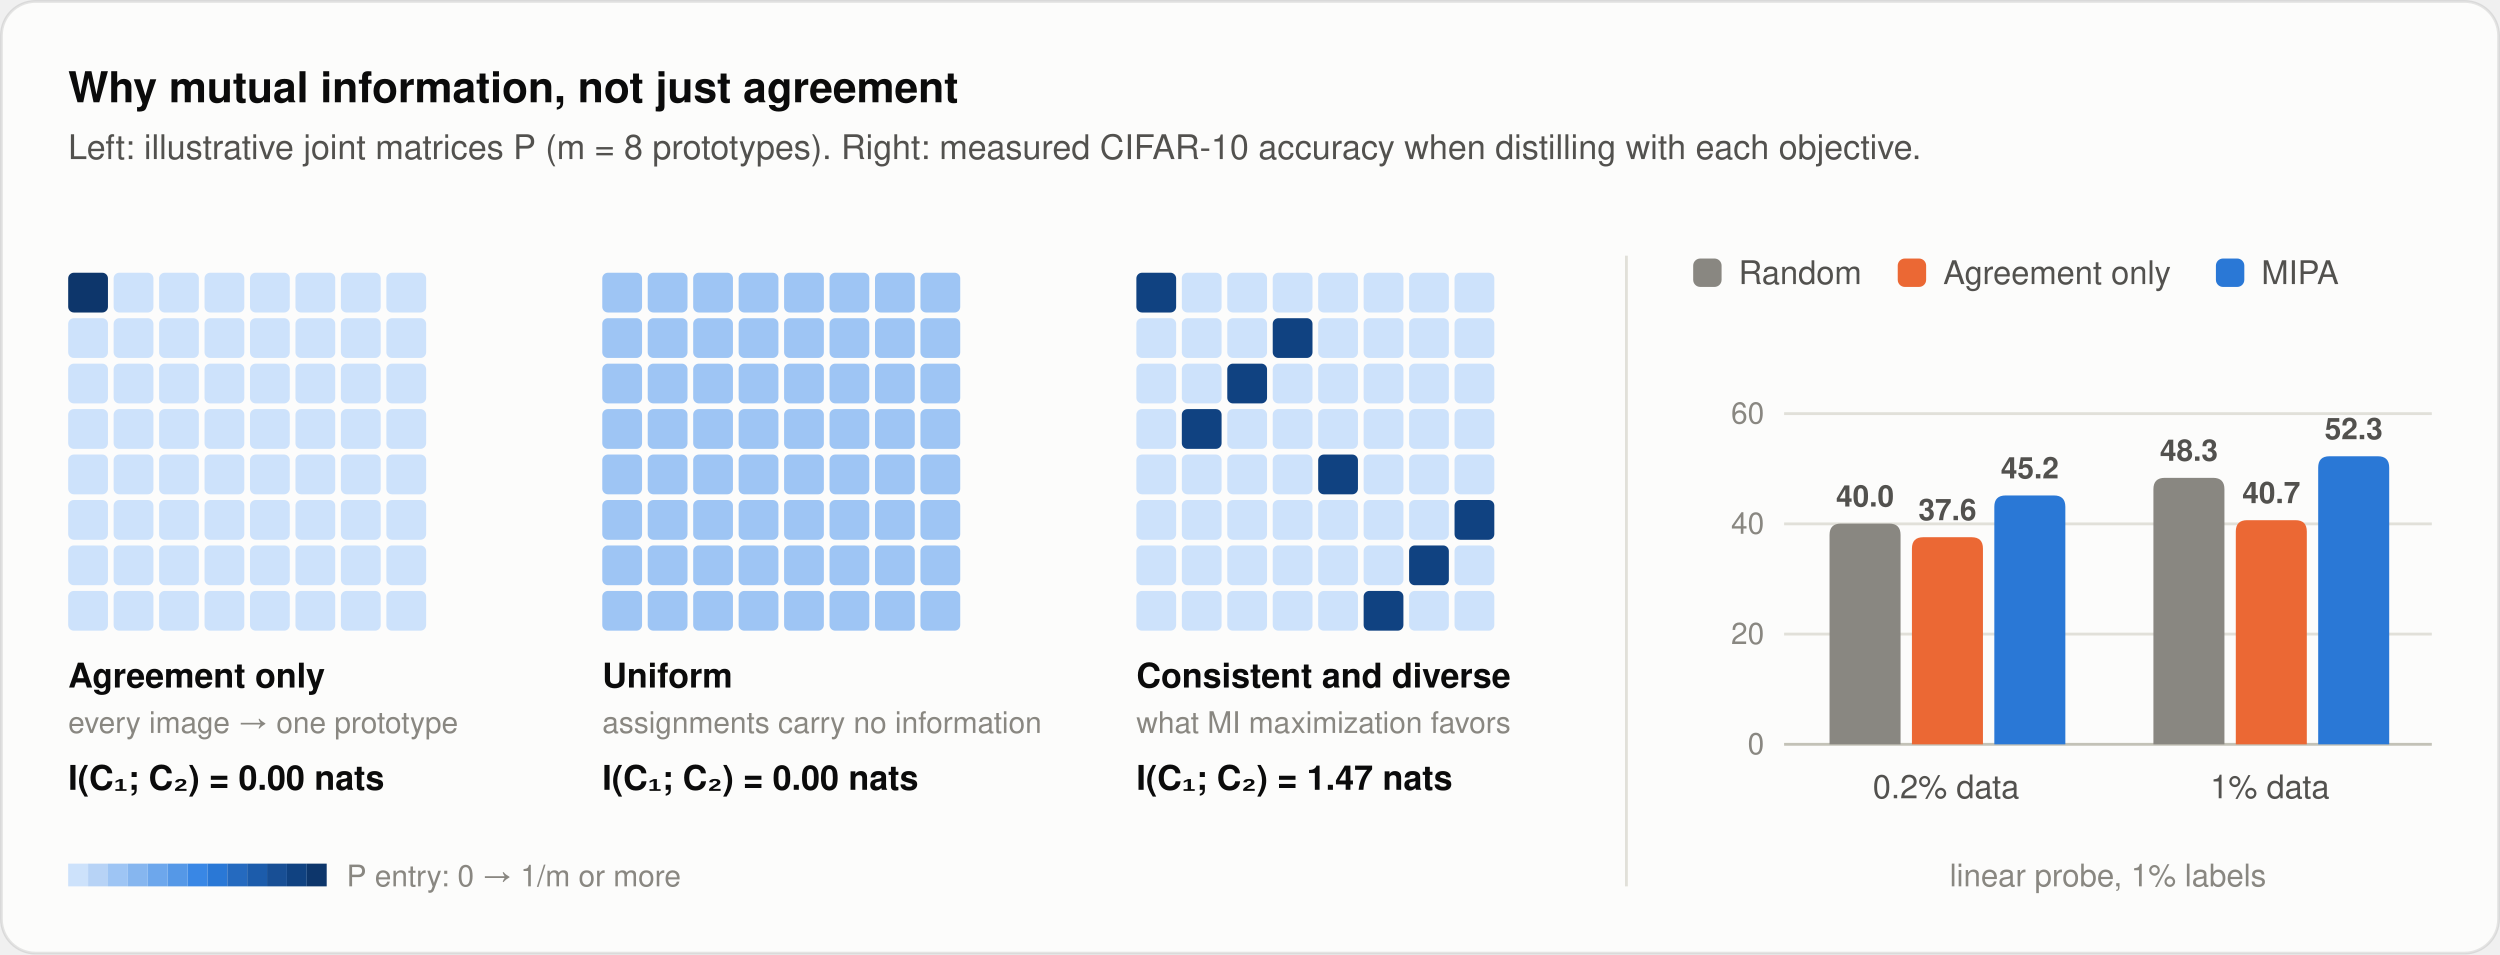
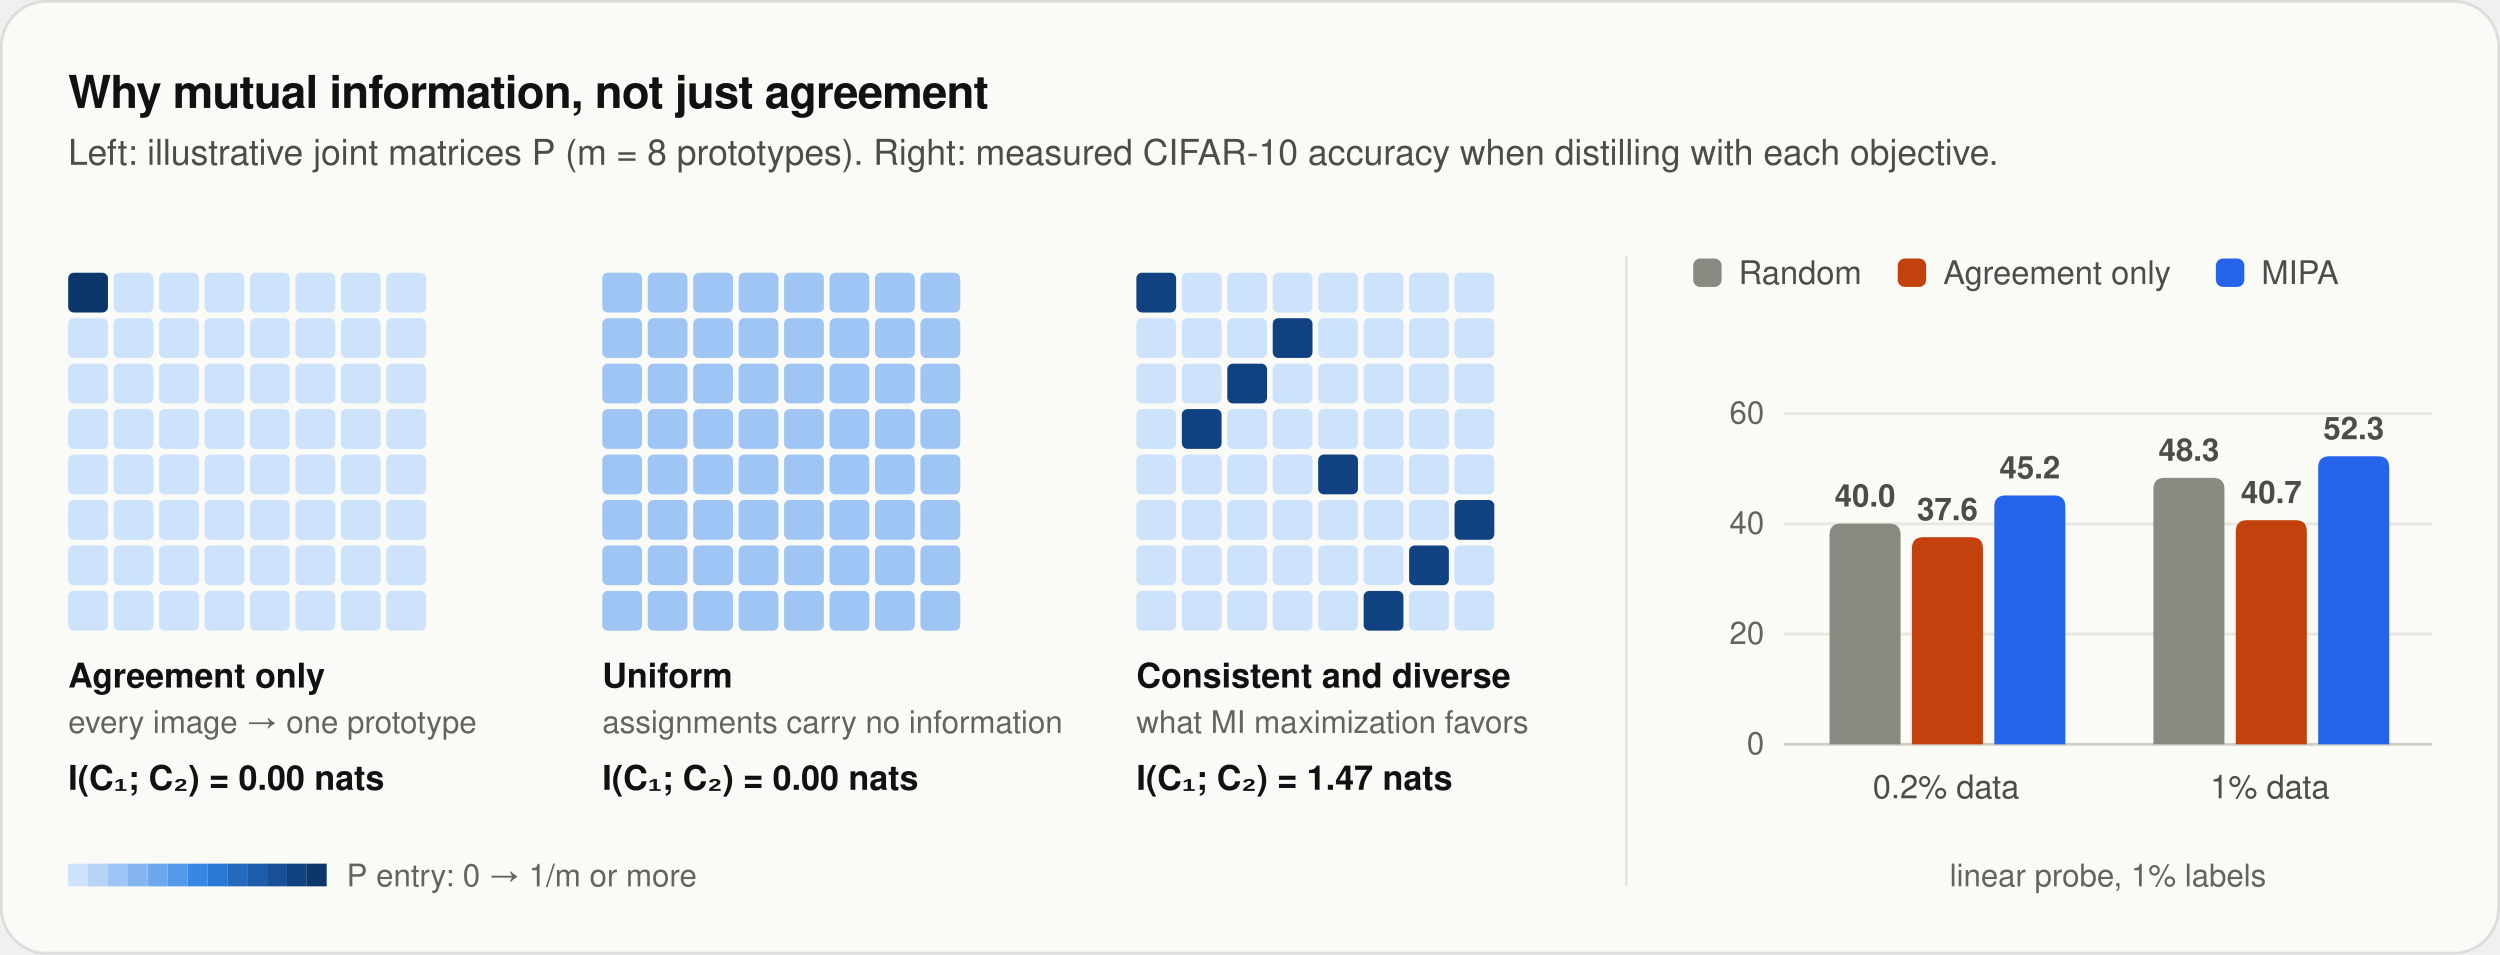
<svg xmlns="http://www.w3.org/2000/svg" viewBox="0 0 880 336" width="880" height="336" role="img" aria-label="Left: illustrative joint assignment matrices for collapse, uniform and consistent-and-diverse assignments with their mutual information. Right: CIFAR-10 accuracy for Random, agreement-only and MIPA distillation. Agreement only collapses and lands below Random; adding the entropy terms of MI recovers and exceeds it.">
-   <style>text{font-family:system-ui, -apple-system, 'Segoe UI', Helvetica, Arial, sans-serif}.onblue{fill:#fff}.plate{fill:#fff}.px{image-rendering:pixelated;image-rendering:crisp-edges}.surface{fill:#fcfcfb}.bd{stroke:#0b0b0b;stroke-opacity:.10}.ink{fill:#0b0b0b}.ink2{fill:#52514e}.muted{fill:#898781}.s-grid{stroke:#e1e0d9}.s-axis{stroke:#c3c2b7}.s-ink2{stroke:#52514e}.f-ink2{fill:#52514e}.blue{fill:#2a78d6}.s-blue{stroke:#2a78d6}.orange{fill:#eb6834}.gray{fill:#898781}.s-gray{stroke:#898781}.tile{fill:#0b0b0b;fill-opacity:.035;stroke:#0b0b0b;stroke-opacity:.14}.r0{fill:#cde2fb}.r1{fill:#b7d3f6}.r2{fill:#9ec5f4}.r3{fill:#86b6ef}.r4{fill:#6da7ec}.r5{fill:#5598e7}.r6{fill:#3987e5}.r7{fill:#2a78d6}.r8{fill:#256abf}.r9{fill:#1c5cab}.r10{fill:#184f95}.r11{fill:#104281}.r12{fill:#0d366b}@media (prefers-color-scheme: dark){.surface{fill:#1a1a19}.bd{stroke:#ffffff;stroke-opacity:.10}.ink{fill:#f0efec}.ink2{fill:#c3c2b7}.muted{fill:#898781}.s-grid{stroke:#2c2c2a}.s-axis{stroke:#383835}.s-ink2{stroke:#c3c2b7}.f-ink2{fill:#c3c2b7}.blue{fill:#3987e5}.s-blue{stroke:#3987e5}.orange{fill:#d95926}.gray{fill:#898781}.s-gray{stroke:#898781}.tile{fill:#ffffff;fill-opacity:.05;stroke:#ffffff;stroke-opacity:.14}.r0{fill:#0d366b}.r1{fill:#104281}.r2{fill:#184f95}.r3{fill:#1c5cab}.r4{fill:#256abf}.r5{fill:#2a78d6}.r6{fill:#3987e5}.r7{fill:#5598e7}.r8{fill:#6da7ec}.r9{fill:#86b6ef}.r10{fill:#9ec5f4}.r11{fill:#b7d3f6}.r12{fill:#cde2fb}}</style>
+   <style>text{font-family:system-ui, -apple-system, 'Segoe UI', Helvetica, Arial, sans-serif}.plate{fill:#fff}.px{image-rendering:pixelated;image-rendering:crisp-edges}.surface{fill:#fafaf7}.bd{stroke:#101112;stroke-opacity:.10}.ink{fill:#101112}.ink2{fill:#4d4c48}.muted{fill:#64635e}.s-grid{stroke:#e7e6e0}.s-axis{stroke:#cfcec7}.s-ink2{stroke:#4d4c48}.f-ink2{fill:#4d4c48}.blue{fill:#2563eb}.s-blue{stroke:#2563eb}.orange{fill:#c2410c}.gray{fill:#8a8982}.s-gray{stroke:#8a8982}.tile{fill:#101112;fill-opacity:.035;stroke:#101112;stroke-opacity:.14}.blk{fill:#f1f0eb;stroke:#101112;stroke-opacity:.10}.hl{fill:none;stroke:#ffffff;stroke-opacity:.9}.dot{fill:#77766f}.sh{opacity:.10}.onblue{fill:#ffffff}.cblue{color:#2563eb}.cink{color:#101112}.mk-g{fill:#8a8982}.mk-b{fill:#2563eb}.mk-w{fill:#4d4c48}.r0{fill:#cde2fb}.r1{fill:#b7d3f6}.r2{fill:#9ec5f4}.r3{fill:#86b6ef}.r4{fill:#6da7ec}.r5{fill:#5598e7}.r6{fill:#3987e5}.r7{fill:#2a78d6}.r8{fill:#256abf}.r9{fill:#1c5cab}.r10{fill:#184f95}.r11{fill:#104281}.r12{fill:#0d366b}@media (prefers-color-scheme: dark){.surface{fill:#131416}.bd{stroke:#ffffff;stroke-opacity:.10}.ink{fill:#f4f4f1}.ink2{fill:#c8c7c1}.muted{fill:#a09f98}.s-grid{stroke:#25262a}.s-axis{stroke:#34353a}.s-ink2{stroke:#c8c7c1}.f-ink2{fill:#c8c7c1}.blue{fill:#6aa5ff}.s-blue{stroke:#6aa5ff}.orange{fill:#fb923c}.gray{fill:#8b8a84}.s-gray{stroke:#8b8a84}.tile{fill:#ffffff;fill-opacity:.05;stroke:#ffffff;stroke-opacity:.14}.blk{fill:#1b1c1f;stroke:#ffffff;stroke-opacity:.10}.hl{fill:none;stroke:#ffffff;stroke-opacity:.07}.dot{fill:#b9b8b1}.sh{opacity:.45}.onblue{fill:#0b1220}.cblue{color:#6aa5ff}.cink{color:#f4f4f1}.mk-g{fill:#8b8a84}.mk-b{fill:#6aa5ff}.mk-w{fill:#c8c7c1}.r0{fill:#0d366b}.r1{fill:#104281}.r2{fill:#184f95}.r3{fill:#1c5cab}.r4{fill:#256abf}.r5{fill:#2a78d6}.r6{fill:#3987e5}.r7{fill:#5598e7}.r8{fill:#6da7ec}.r9{fill:#86b6ef}.r10{fill:#9ec5f4}.r11{fill:#b7d3f6}.r12{fill:#cde2fb}}@media (prefers-contrast: more){.bd{stroke-opacity:.55}.muted,.ink2{fill:#101112}.s-grid{stroke:#cfcec7}}@media (prefers-color-scheme: dark) and (prefers-contrast: more){.muted,.ink2{fill:#f4f4f1}.s-grid{stroke:#34353a}}</style>
  <defs />
-   <rect x="0.5" y="0.5" width="879.0" height="335.0" rx="12" class="surface bd" />
-   <text x="24.0" y="36.0" class="ink" font-size="15" font-weight="600" text-anchor="start">Why mutual information, not just agreement</text>
-   <text x="24.0" y="56.0" class="ink2" font-size="12" font-weight="400" text-anchor="start">Left: illustrative joint matrices P (m = 8 prototypes). Right: measured CIFAR-10 accuracy when distilling with each objective.</text>
+   <rect x="0.5" y="0.5" width="879.0" height="335.0" rx="16" class="surface bd" />
+   <text x="24.0" y="38.0" class="ink" font-size="16" font-weight="600" text-anchor="start" letter-spacing="-0.25">Why mutual information, not just agreement</text>
+   <text x="24.0" y="58.0" class="ink2" font-size="12.5" font-weight="400" text-anchor="start">Left: illustrative joint matrices P (m = 8 prototypes). Right: measured CIFAR-10 accuracy when distilling with each objective.</text>
  <rect x="24.0" y="96.0" width="14.0" height="14.0" rx="2" class="r12" />
  <rect x="40.0" y="96.0" width="14.0" height="14.0" rx="2" class="r0" />
  <rect x="56.0" y="96.0" width="14.0" height="14.0" rx="2" class="r0" />
  <rect x="72.0" y="96.0" width="14.0" height="14.0" rx="2" class="r0" />
  <rect x="88.0" y="96.0" width="14.0" height="14.0" rx="2" class="r0" />
  <rect x="104.0" y="96.0" width="14.0" height="14.0" rx="2" class="r0" />
  <rect x="120.0" y="96.0" width="14.0" height="14.0" rx="2" class="r0" />
  <rect x="136.0" y="96.0" width="14.0" height="14.0" rx="2" class="r0" />
  <rect x="24.0" y="112.0" width="14.0" height="14.0" rx="2" class="r0" />
  <rect x="40.0" y="112.0" width="14.0" height="14.0" rx="2" class="r0" />
  <rect x="56.0" y="112.0" width="14.0" height="14.0" rx="2" class="r0" />
  <rect x="72.0" y="112.0" width="14.0" height="14.0" rx="2" class="r0" />
  <rect x="88.0" y="112.0" width="14.0" height="14.0" rx="2" class="r0" />
  <rect x="104.0" y="112.0" width="14.0" height="14.0" rx="2" class="r0" />
  <rect x="120.0" y="112.0" width="14.0" height="14.0" rx="2" class="r0" />
  <rect x="136.0" y="112.0" width="14.0" height="14.0" rx="2" class="r0" />
  <rect x="24.0" y="128.0" width="14.0" height="14.0" rx="2" class="r0" />
  <rect x="40.0" y="128.0" width="14.0" height="14.0" rx="2" class="r0" />
  <rect x="56.0" y="128.0" width="14.0" height="14.0" rx="2" class="r0" />
  <rect x="72.0" y="128.0" width="14.0" height="14.0" rx="2" class="r0" />
  <rect x="88.0" y="128.0" width="14.0" height="14.0" rx="2" class="r0" />
  <rect x="104.0" y="128.0" width="14.0" height="14.0" rx="2" class="r0" />
  <rect x="120.0" y="128.0" width="14.0" height="14.0" rx="2" class="r0" />
  <rect x="136.0" y="128.0" width="14.0" height="14.0" rx="2" class="r0" />
  <rect x="24.0" y="144.0" width="14.0" height="14.0" rx="2" class="r0" />
  <rect x="40.0" y="144.0" width="14.0" height="14.0" rx="2" class="r0" />
  <rect x="56.0" y="144.0" width="14.0" height="14.0" rx="2" class="r0" />
  <rect x="72.0" y="144.0" width="14.0" height="14.0" rx="2" class="r0" />
  <rect x="88.0" y="144.0" width="14.0" height="14.0" rx="2" class="r0" />
  <rect x="104.0" y="144.0" width="14.0" height="14.0" rx="2" class="r0" />
  <rect x="120.0" y="144.0" width="14.0" height="14.0" rx="2" class="r0" />
  <rect x="136.0" y="144.0" width="14.0" height="14.0" rx="2" class="r0" />
  <rect x="24.0" y="160.0" width="14.0" height="14.0" rx="2" class="r0" />
  <rect x="40.0" y="160.0" width="14.0" height="14.0" rx="2" class="r0" />
  <rect x="56.0" y="160.0" width="14.0" height="14.0" rx="2" class="r0" />
  <rect x="72.0" y="160.0" width="14.0" height="14.0" rx="2" class="r0" />
  <rect x="88.0" y="160.0" width="14.0" height="14.0" rx="2" class="r0" />
  <rect x="104.0" y="160.0" width="14.0" height="14.0" rx="2" class="r0" />
  <rect x="120.0" y="160.0" width="14.0" height="14.0" rx="2" class="r0" />
  <rect x="136.0" y="160.0" width="14.0" height="14.0" rx="2" class="r0" />
  <rect x="24.0" y="176.0" width="14.0" height="14.0" rx="2" class="r0" />
  <rect x="40.0" y="176.0" width="14.0" height="14.0" rx="2" class="r0" />
  <rect x="56.0" y="176.0" width="14.0" height="14.0" rx="2" class="r0" />
  <rect x="72.0" y="176.0" width="14.0" height="14.0" rx="2" class="r0" />
  <rect x="88.0" y="176.0" width="14.0" height="14.0" rx="2" class="r0" />
  <rect x="104.0" y="176.0" width="14.0" height="14.0" rx="2" class="r0" />
  <rect x="120.0" y="176.0" width="14.0" height="14.0" rx="2" class="r0" />
  <rect x="136.0" y="176.0" width="14.0" height="14.0" rx="2" class="r0" />
  <rect x="24.0" y="192.0" width="14.0" height="14.0" rx="2" class="r0" />
  <rect x="40.0" y="192.0" width="14.0" height="14.0" rx="2" class="r0" />
  <rect x="56.0" y="192.0" width="14.0" height="14.0" rx="2" class="r0" />
  <rect x="72.0" y="192.0" width="14.0" height="14.0" rx="2" class="r0" />
  <rect x="88.0" y="192.0" width="14.0" height="14.0" rx="2" class="r0" />
  <rect x="104.0" y="192.0" width="14.0" height="14.0" rx="2" class="r0" />
  <rect x="120.0" y="192.0" width="14.0" height="14.0" rx="2" class="r0" />
  <rect x="136.0" y="192.0" width="14.0" height="14.0" rx="2" class="r0" />
  <rect x="24.0" y="208.0" width="14.0" height="14.0" rx="2" class="r0" />
  <rect x="40.0" y="208.0" width="14.0" height="14.0" rx="2" class="r0" />
  <rect x="56.0" y="208.0" width="14.0" height="14.0" rx="2" class="r0" />
  <rect x="72.0" y="208.0" width="14.0" height="14.0" rx="2" class="r0" />
  <rect x="88.0" y="208.0" width="14.0" height="14.0" rx="2" class="r0" />
  <rect x="104.0" y="208.0" width="14.0" height="14.0" rx="2" class="r0" />
  <rect x="120.0" y="208.0" width="14.0" height="14.0" rx="2" class="r0" />
  <rect x="136.0" y="208.0" width="14.0" height="14.0" rx="2" class="r0" />
  <text x="24.0" y="242.0" class="ink" font-size="12" font-weight="600" text-anchor="start">Agreement only</text>
-   <text x="24.0" y="258.0" class="muted" font-size="10.5" font-weight="400" text-anchor="start">every image → one prototype</text>
+   <text x="24.0" y="258.0" class="muted" font-size="11" font-weight="400" text-anchor="start">every image → one prototype</text>
  <text x="24.0" y="278.0" class="ink" font-size="12" font-weight="600" text-anchor="start">I(C₁; C₂) = 0.00 nats</text>
  <rect x="212.0" y="96.0" width="14.0" height="14.0" rx="2" class="r2" />
  <rect x="228.0" y="96.0" width="14.0" height="14.0" rx="2" class="r2" />
  <rect x="244.0" y="96.0" width="14.0" height="14.0" rx="2" class="r2" />
  <rect x="260.0" y="96.0" width="14.0" height="14.0" rx="2" class="r2" />
  <rect x="276.0" y="96.0" width="14.0" height="14.0" rx="2" class="r2" />
  <rect x="292.0" y="96.0" width="14.0" height="14.0" rx="2" class="r2" />
  <rect x="308.0" y="96.0" width="14.0" height="14.0" rx="2" class="r2" />
  <rect x="324.0" y="96.0" width="14.0" height="14.0" rx="2" class="r2" />
  <rect x="212.0" y="112.0" width="14.0" height="14.0" rx="2" class="r2" />
  <rect x="228.0" y="112.0" width="14.0" height="14.0" rx="2" class="r2" />
  <rect x="244.0" y="112.0" width="14.0" height="14.0" rx="2" class="r2" />
  <rect x="260.0" y="112.0" width="14.0" height="14.0" rx="2" class="r2" />
  <rect x="276.0" y="112.0" width="14.0" height="14.0" rx="2" class="r2" />
  <rect x="292.0" y="112.0" width="14.0" height="14.0" rx="2" class="r2" />
  <rect x="308.0" y="112.0" width="14.0" height="14.0" rx="2" class="r2" />
  <rect x="324.0" y="112.0" width="14.0" height="14.0" rx="2" class="r2" />
  <rect x="212.0" y="128.0" width="14.0" height="14.0" rx="2" class="r2" />
  <rect x="228.0" y="128.0" width="14.0" height="14.0" rx="2" class="r2" />
  <rect x="244.0" y="128.0" width="14.0" height="14.0" rx="2" class="r2" />
  <rect x="260.0" y="128.0" width="14.0" height="14.0" rx="2" class="r2" />
  <rect x="276.0" y="128.0" width="14.0" height="14.0" rx="2" class="r2" />
  <rect x="292.0" y="128.0" width="14.0" height="14.0" rx="2" class="r2" />
  <rect x="308.0" y="128.0" width="14.0" height="14.0" rx="2" class="r2" />
  <rect x="324.0" y="128.0" width="14.0" height="14.0" rx="2" class="r2" />
  <rect x="212.0" y="144.0" width="14.0" height="14.0" rx="2" class="r2" />
  <rect x="228.0" y="144.0" width="14.0" height="14.0" rx="2" class="r2" />
  <rect x="244.0" y="144.0" width="14.0" height="14.0" rx="2" class="r2" />
  <rect x="260.0" y="144.0" width="14.0" height="14.0" rx="2" class="r2" />
  <rect x="276.0" y="144.0" width="14.0" height="14.0" rx="2" class="r2" />
  <rect x="292.0" y="144.0" width="14.0" height="14.0" rx="2" class="r2" />
  <rect x="308.0" y="144.0" width="14.0" height="14.0" rx="2" class="r2" />
  <rect x="324.0" y="144.0" width="14.0" height="14.0" rx="2" class="r2" />
  <rect x="212.0" y="160.0" width="14.0" height="14.0" rx="2" class="r2" />
  <rect x="228.0" y="160.0" width="14.0" height="14.0" rx="2" class="r2" />
  <rect x="244.0" y="160.0" width="14.0" height="14.0" rx="2" class="r2" />
  <rect x="260.0" y="160.0" width="14.0" height="14.0" rx="2" class="r2" />
  <rect x="276.0" y="160.0" width="14.0" height="14.0" rx="2" class="r2" />
  <rect x="292.0" y="160.0" width="14.0" height="14.0" rx="2" class="r2" />
  <rect x="308.0" y="160.0" width="14.0" height="14.0" rx="2" class="r2" />
  <rect x="324.0" y="160.0" width="14.0" height="14.0" rx="2" class="r2" />
  <rect x="212.0" y="176.0" width="14.0" height="14.0" rx="2" class="r2" />
  <rect x="228.0" y="176.0" width="14.0" height="14.0" rx="2" class="r2" />
  <rect x="244.0" y="176.0" width="14.0" height="14.0" rx="2" class="r2" />
  <rect x="260.0" y="176.0" width="14.0" height="14.0" rx="2" class="r2" />
  <rect x="276.0" y="176.0" width="14.0" height="14.0" rx="2" class="r2" />
  <rect x="292.0" y="176.0" width="14.0" height="14.0" rx="2" class="r2" />
  <rect x="308.0" y="176.0" width="14.0" height="14.0" rx="2" class="r2" />
  <rect x="324.0" y="176.0" width="14.0" height="14.0" rx="2" class="r2" />
  <rect x="212.0" y="192.0" width="14.0" height="14.0" rx="2" class="r2" />
  <rect x="228.0" y="192.0" width="14.0" height="14.0" rx="2" class="r2" />
  <rect x="244.0" y="192.0" width="14.0" height="14.0" rx="2" class="r2" />
  <rect x="260.0" y="192.0" width="14.0" height="14.0" rx="2" class="r2" />
  <rect x="276.0" y="192.0" width="14.0" height="14.0" rx="2" class="r2" />
  <rect x="292.0" y="192.0" width="14.0" height="14.0" rx="2" class="r2" />
  <rect x="308.0" y="192.0" width="14.0" height="14.0" rx="2" class="r2" />
  <rect x="324.0" y="192.0" width="14.0" height="14.0" rx="2" class="r2" />
  <rect x="212.0" y="208.0" width="14.0" height="14.0" rx="2" class="r2" />
  <rect x="228.0" y="208.0" width="14.0" height="14.0" rx="2" class="r2" />
  <rect x="244.0" y="208.0" width="14.0" height="14.0" rx="2" class="r2" />
  <rect x="260.0" y="208.0" width="14.0" height="14.0" rx="2" class="r2" />
  <rect x="276.0" y="208.0" width="14.0" height="14.0" rx="2" class="r2" />
  <rect x="292.0" y="208.0" width="14.0" height="14.0" rx="2" class="r2" />
  <rect x="308.0" y="208.0" width="14.0" height="14.0" rx="2" class="r2" />
  <rect x="324.0" y="208.0" width="14.0" height="14.0" rx="2" class="r2" />
  <text x="212.0" y="242.0" class="ink" font-size="12" font-weight="600" text-anchor="start">Uniform</text>
-   <text x="212.0" y="258.0" class="muted" font-size="10.5" font-weight="400" text-anchor="start">assignments carry no information</text>
+   <text x="212.0" y="258.0" class="muted" font-size="11" font-weight="400" text-anchor="start">assignments carry no information</text>
  <text x="212.0" y="278.0" class="ink" font-size="12" font-weight="600" text-anchor="start">I(C₁; C₂) = 0.00 nats</text>
  <rect x="400.0" y="96.0" width="14.0" height="14.0" rx="2" class="r11" />
  <rect x="416.0" y="96.0" width="14.0" height="14.0" rx="2" class="r0" />
  <rect x="432.0" y="96.0" width="14.0" height="14.0" rx="2" class="r0" />
  <rect x="448.0" y="96.0" width="14.0" height="14.0" rx="2" class="r0" />
  <rect x="464.0" y="96.0" width="14.0" height="14.0" rx="2" class="r0" />
  <rect x="480.0" y="96.0" width="14.0" height="14.0" rx="2" class="r0" />
  <rect x="496.0" y="96.0" width="14.0" height="14.0" rx="2" class="r0" />
  <rect x="512.0" y="96.0" width="14.0" height="14.0" rx="2" class="r0" />
  <rect x="400.0" y="112.0" width="14.0" height="14.0" rx="2" class="r0" />
  <rect x="416.0" y="112.0" width="14.0" height="14.0" rx="2" class="r0" />
  <rect x="432.0" y="112.0" width="14.0" height="14.0" rx="2" class="r0" />
  <rect x="448.0" y="112.0" width="14.0" height="14.0" rx="2" class="r11" />
  <rect x="464.0" y="112.0" width="14.0" height="14.0" rx="2" class="r0" />
  <rect x="480.0" y="112.0" width="14.0" height="14.0" rx="2" class="r0" />
  <rect x="496.0" y="112.0" width="14.0" height="14.0" rx="2" class="r0" />
  <rect x="512.0" y="112.0" width="14.0" height="14.0" rx="2" class="r0" />
  <rect x="400.0" y="128.0" width="14.0" height="14.0" rx="2" class="r0" />
  <rect x="416.0" y="128.0" width="14.0" height="14.0" rx="2" class="r0" />
  <rect x="432.0" y="128.0" width="14.0" height="14.0" rx="2" class="r11" />
  <rect x="448.0" y="128.0" width="14.0" height="14.0" rx="2" class="r0" />
  <rect x="464.0" y="128.0" width="14.0" height="14.0" rx="2" class="r0" />
  <rect x="480.0" y="128.0" width="14.0" height="14.0" rx="2" class="r0" />
  <rect x="496.0" y="128.0" width="14.0" height="14.0" rx="2" class="r0" />
  <rect x="512.0" y="128.0" width="14.0" height="14.0" rx="2" class="r0" />
  <rect x="400.0" y="144.0" width="14.0" height="14.0" rx="2" class="r0" />
  <rect x="416.0" y="144.0" width="14.0" height="14.0" rx="2" class="r11" />
  <rect x="432.0" y="144.0" width="14.0" height="14.0" rx="2" class="r0" />
  <rect x="448.0" y="144.0" width="14.0" height="14.0" rx="2" class="r0" />
  <rect x="464.0" y="144.0" width="14.0" height="14.0" rx="2" class="r0" />
  <rect x="480.0" y="144.0" width="14.0" height="14.0" rx="2" class="r0" />
  <rect x="496.0" y="144.0" width="14.0" height="14.0" rx="2" class="r0" />
  <rect x="512.0" y="144.0" width="14.0" height="14.0" rx="2" class="r0" />
  <rect x="400.0" y="160.0" width="14.0" height="14.0" rx="2" class="r0" />
  <rect x="416.0" y="160.0" width="14.0" height="14.0" rx="2" class="r0" />
  <rect x="432.0" y="160.0" width="14.0" height="14.0" rx="2" class="r0" />
  <rect x="448.0" y="160.0" width="14.0" height="14.0" rx="2" class="r0" />
  <rect x="464.0" y="160.0" width="14.0" height="14.0" rx="2" class="r11" />
  <rect x="480.0" y="160.0" width="14.0" height="14.0" rx="2" class="r0" />
  <rect x="496.0" y="160.0" width="14.0" height="14.0" rx="2" class="r0" />
  <rect x="512.0" y="160.0" width="14.0" height="14.0" rx="2" class="r0" />
  <rect x="400.0" y="176.0" width="14.0" height="14.0" rx="2" class="r0" />
  <rect x="416.0" y="176.0" width="14.0" height="14.0" rx="2" class="r0" />
  <rect x="432.0" y="176.0" width="14.0" height="14.0" rx="2" class="r0" />
  <rect x="448.0" y="176.0" width="14.0" height="14.0" rx="2" class="r0" />
  <rect x="464.0" y="176.0" width="14.0" height="14.0" rx="2" class="r0" />
  <rect x="480.0" y="176.0" width="14.0" height="14.0" rx="2" class="r0" />
  <rect x="496.0" y="176.0" width="14.0" height="14.0" rx="2" class="r0" />
  <rect x="512.0" y="176.0" width="14.0" height="14.0" rx="2" class="r11" />
  <rect x="400.0" y="192.0" width="14.0" height="14.0" rx="2" class="r0" />
  <rect x="416.0" y="192.0" width="14.0" height="14.0" rx="2" class="r0" />
  <rect x="432.0" y="192.0" width="14.0" height="14.0" rx="2" class="r0" />
  <rect x="448.0" y="192.0" width="14.0" height="14.0" rx="2" class="r0" />
  <rect x="464.0" y="192.0" width="14.0" height="14.0" rx="2" class="r0" />
  <rect x="480.0" y="192.0" width="14.0" height="14.0" rx="2" class="r0" />
  <rect x="496.0" y="192.0" width="14.0" height="14.0" rx="2" class="r11" />
  <rect x="512.0" y="192.0" width="14.0" height="14.0" rx="2" class="r0" />
  <rect x="400.0" y="208.0" width="14.0" height="14.0" rx="2" class="r0" />
  <rect x="416.0" y="208.0" width="14.0" height="14.0" rx="2" class="r0" />
  <rect x="432.0" y="208.0" width="14.0" height="14.0" rx="2" class="r0" />
  <rect x="448.0" y="208.0" width="14.0" height="14.0" rx="2" class="r0" />
  <rect x="464.0" y="208.0" width="14.0" height="14.0" rx="2" class="r0" />
  <rect x="480.0" y="208.0" width="14.0" height="14.0" rx="2" class="r11" />
  <rect x="496.0" y="208.0" width="14.0" height="14.0" rx="2" class="r0" />
  <rect x="512.0" y="208.0" width="14.0" height="14.0" rx="2" class="r0" />
  <text x="400.0" y="242.0" class="ink" font-size="12" font-weight="600" text-anchor="start">Consistent and diverse</text>
-   <text x="400.0" y="258.0" class="muted" font-size="10.5" font-weight="400" text-anchor="start">what MI maximization favors</text>
+   <text x="400.0" y="258.0" class="muted" font-size="11" font-weight="400" text-anchor="start">what MI maximization favors</text>
  <text x="400.0" y="278.0" class="ink" font-size="12" font-weight="600" text-anchor="start">I(C₁; C₂) = 1.47 nats</text>
  <rect x="24.0" y="304.0" width="7.0" height="8.0" rx="0" class="r0" />
  <rect x="31.0" y="304.0" width="7.0" height="8.0" rx="0" class="r1" />
  <rect x="38.0" y="304.0" width="7.0" height="8.0" rx="0" class="r2" />
  <rect x="45.0" y="304.0" width="7.0" height="8.0" rx="0" class="r3" />
  <rect x="52.0" y="304.0" width="7.0" height="8.0" rx="0" class="r4" />
  <rect x="59.0" y="304.0" width="7.0" height="8.0" rx="0" class="r5" />
  <rect x="66.0" y="304.0" width="7.0" height="8.0" rx="0" class="r6" />
  <rect x="73.0" y="304.0" width="7.0" height="8.0" rx="0" class="r7" />
  <rect x="80.0" y="304.0" width="7.0" height="8.0" rx="0" class="r8" />
  <rect x="87.0" y="304.0" width="7.0" height="8.0" rx="0" class="r9" />
  <rect x="94.0" y="304.0" width="7.0" height="8.0" rx="0" class="r10" />
  <rect x="101.0" y="304.0" width="7.0" height="8.0" rx="0" class="r11" />
  <rect x="108.0" y="304.0" width="7.0" height="8.0" rx="0" class="r12" />
-   <text x="122.0" y="312.0" class="muted" font-size="10.5" font-weight="400" text-anchor="start">P entry: 0 → 1/m or more</text>
+   <text x="122.0" y="312.0" class="muted" font-size="11" font-weight="400" text-anchor="start">P entry: 0 → 1/m or more</text>
  <line x1="572.5" y1="90.0" x2="572.5" y2="312.0" class="s-grid" stroke-width="1" />
  <rect x="596.0" y="91.0" width="10.0" height="10.0" rx="2.5" class="gray" />
  <text x="612.0" y="100.0" class="ink2" font-size="11.5" font-weight="400" text-anchor="start">Random</text>
  <rect x="668.0" y="91.0" width="10.0" height="10.0" rx="2.5" class="orange" />
  <text x="684.0" y="100.0" class="ink2" font-size="11.5" font-weight="400" text-anchor="start">Agreement only</text>
  <rect x="780.0" y="91.0" width="10.0" height="10.0" rx="2.5" class="blue" />
  <text x="796.0" y="100.0" class="ink2" font-size="11.5" font-weight="400" text-anchor="start">MIPA</text>
-   <text x="621.0" y="265.5" class="muted" font-size="10.5" font-weight="400" text-anchor="end">0</text>
+   <text x="621.0" y="265.5" class="muted" font-size="11" font-weight="400" text-anchor="end">0</text>
  <line x1="628.0" y1="223.2" x2="856.0" y2="223.2" class="s-grid" stroke-width="1" />
-   <text x="621.0" y="226.7" class="muted" font-size="10.5" font-weight="400" text-anchor="end">20</text>
+   <text x="621.0" y="226.7" class="muted" font-size="11" font-weight="400" text-anchor="end">20</text>
  <line x1="628.0" y1="184.4" x2="856.0" y2="184.4" class="s-grid" stroke-width="1" />
-   <text x="621.0" y="187.9" class="muted" font-size="10.5" font-weight="400" text-anchor="end">40</text>
+   <text x="621.0" y="187.9" class="muted" font-size="11" font-weight="400" text-anchor="end">40</text>
  <line x1="628.0" y1="145.6" x2="856.0" y2="145.6" class="s-grid" stroke-width="1" />
-   <text x="621.0" y="149.1" class="muted" font-size="10.5" font-weight="400" text-anchor="end">60</text>
+   <text x="621.0" y="149.1" class="muted" font-size="11" font-weight="400" text-anchor="end">60</text>
  <line x1="628.0" y1="262.0" x2="856.0" y2="262.0" class="s-axis" stroke-width="1" />
  <path d="M644.0,262.0 V188.3 Q644.0,184.3 648.0,184.3 H665.0 Q669.0,184.3 669.0,188.3 V262.0 Z" class="gray" />
-   <text x="656.5" y="178.3" class="ink2" font-size="10.5" font-weight="600" text-anchor="middle">40.0</text>
+   <text x="656.5" y="178.3" class="ink2" font-size="11" font-weight="600" text-anchor="middle">40.0</text>
  <path d="M673.0,262.0 V193.1 Q673.0,189.1 677.0,189.1 H694.0 Q698.0,189.1 698.0,193.1 V262.0 Z" class="orange" />
-   <text x="685.5" y="183.1" class="ink2" font-size="10.5" font-weight="600" text-anchor="middle">37.6</text>
+   <text x="685.5" y="183.1" class="ink2" font-size="11" font-weight="600" text-anchor="middle">37.6</text>
  <path d="M702.0,262.0 V178.4 Q702.0,174.4 706.0,174.4 H723.0 Q727.0,174.4 727.0,178.4 V262.0 Z" class="blue" />
-   <text x="714.5" y="168.4" class="ink2" font-size="10.5" font-weight="600" text-anchor="middle">45.2</text>
+   <text x="714.5" y="168.4" class="ink2" font-size="11" font-weight="600" text-anchor="middle">45.2</text>
  <text x="685.0" y="281.0" class="ink2" font-size="11.5" font-weight="400" text-anchor="middle">0.2% data</text>
  <path d="M758.0,262.0 V172.2 Q758.0,168.2 762.0,168.2 H779.0 Q783.0,168.2 783.0,172.2 V262.0 Z" class="gray" />
-   <text x="770.5" y="162.2" class="ink2" font-size="10.5" font-weight="600" text-anchor="middle">48.3</text>
+   <text x="770.5" y="162.2" class="ink2" font-size="11" font-weight="600" text-anchor="middle">48.3</text>
  <path d="M787.0,262.0 V187.1 Q787.0,183.1 791.0,183.1 H808.0 Q812.0,183.1 812.0,187.1 V262.0 Z" class="orange" />
-   <text x="799.5" y="177.1" class="ink2" font-size="10.5" font-weight="600" text-anchor="middle">40.7</text>
+   <text x="799.5" y="177.1" class="ink2" font-size="11" font-weight="600" text-anchor="middle">40.7</text>
  <path d="M816.0,262.0 V164.6 Q816.0,160.6 820.0,160.6 H837.0 Q841.0,160.6 841.0,164.6 V262.0 Z" class="blue" />
-   <text x="828.5" y="154.6" class="ink2" font-size="10.5" font-weight="600" text-anchor="middle">52.3</text>
+   <text x="828.5" y="154.6" class="ink2" font-size="11" font-weight="600" text-anchor="middle">52.3</text>
  <text x="799.0" y="281.0" class="ink2" font-size="11.5" font-weight="400" text-anchor="middle">1% data</text>
  <text x="742.0" y="312.0" class="muted" font-size="11" font-weight="400" text-anchor="middle">linear probe, 1% labels</text>
</svg>
